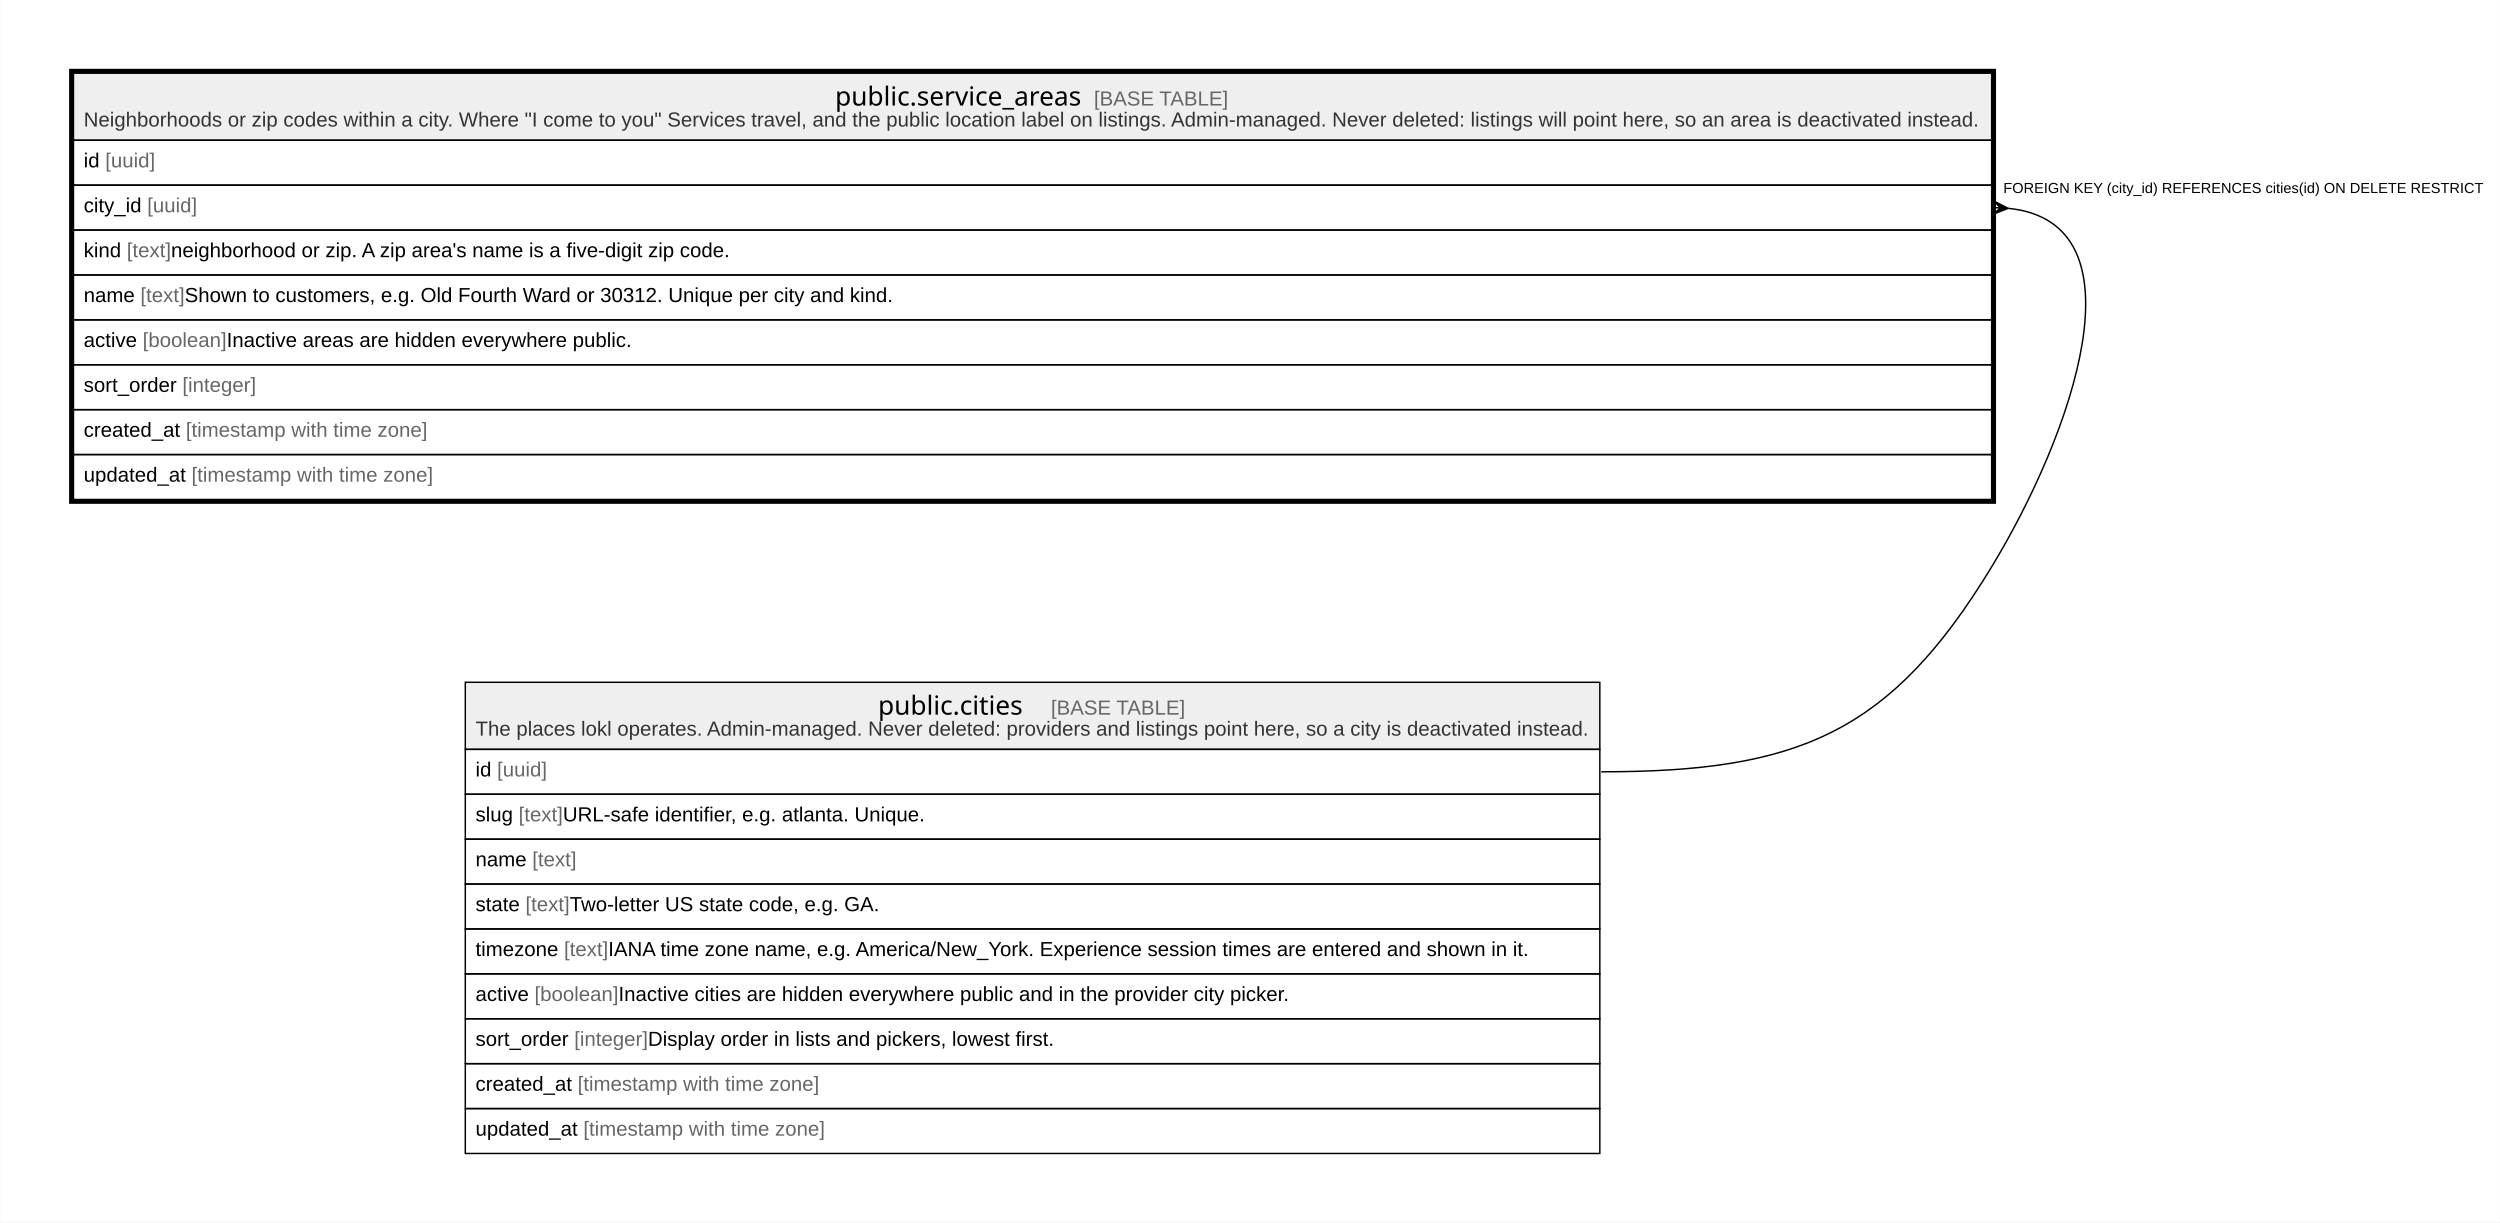
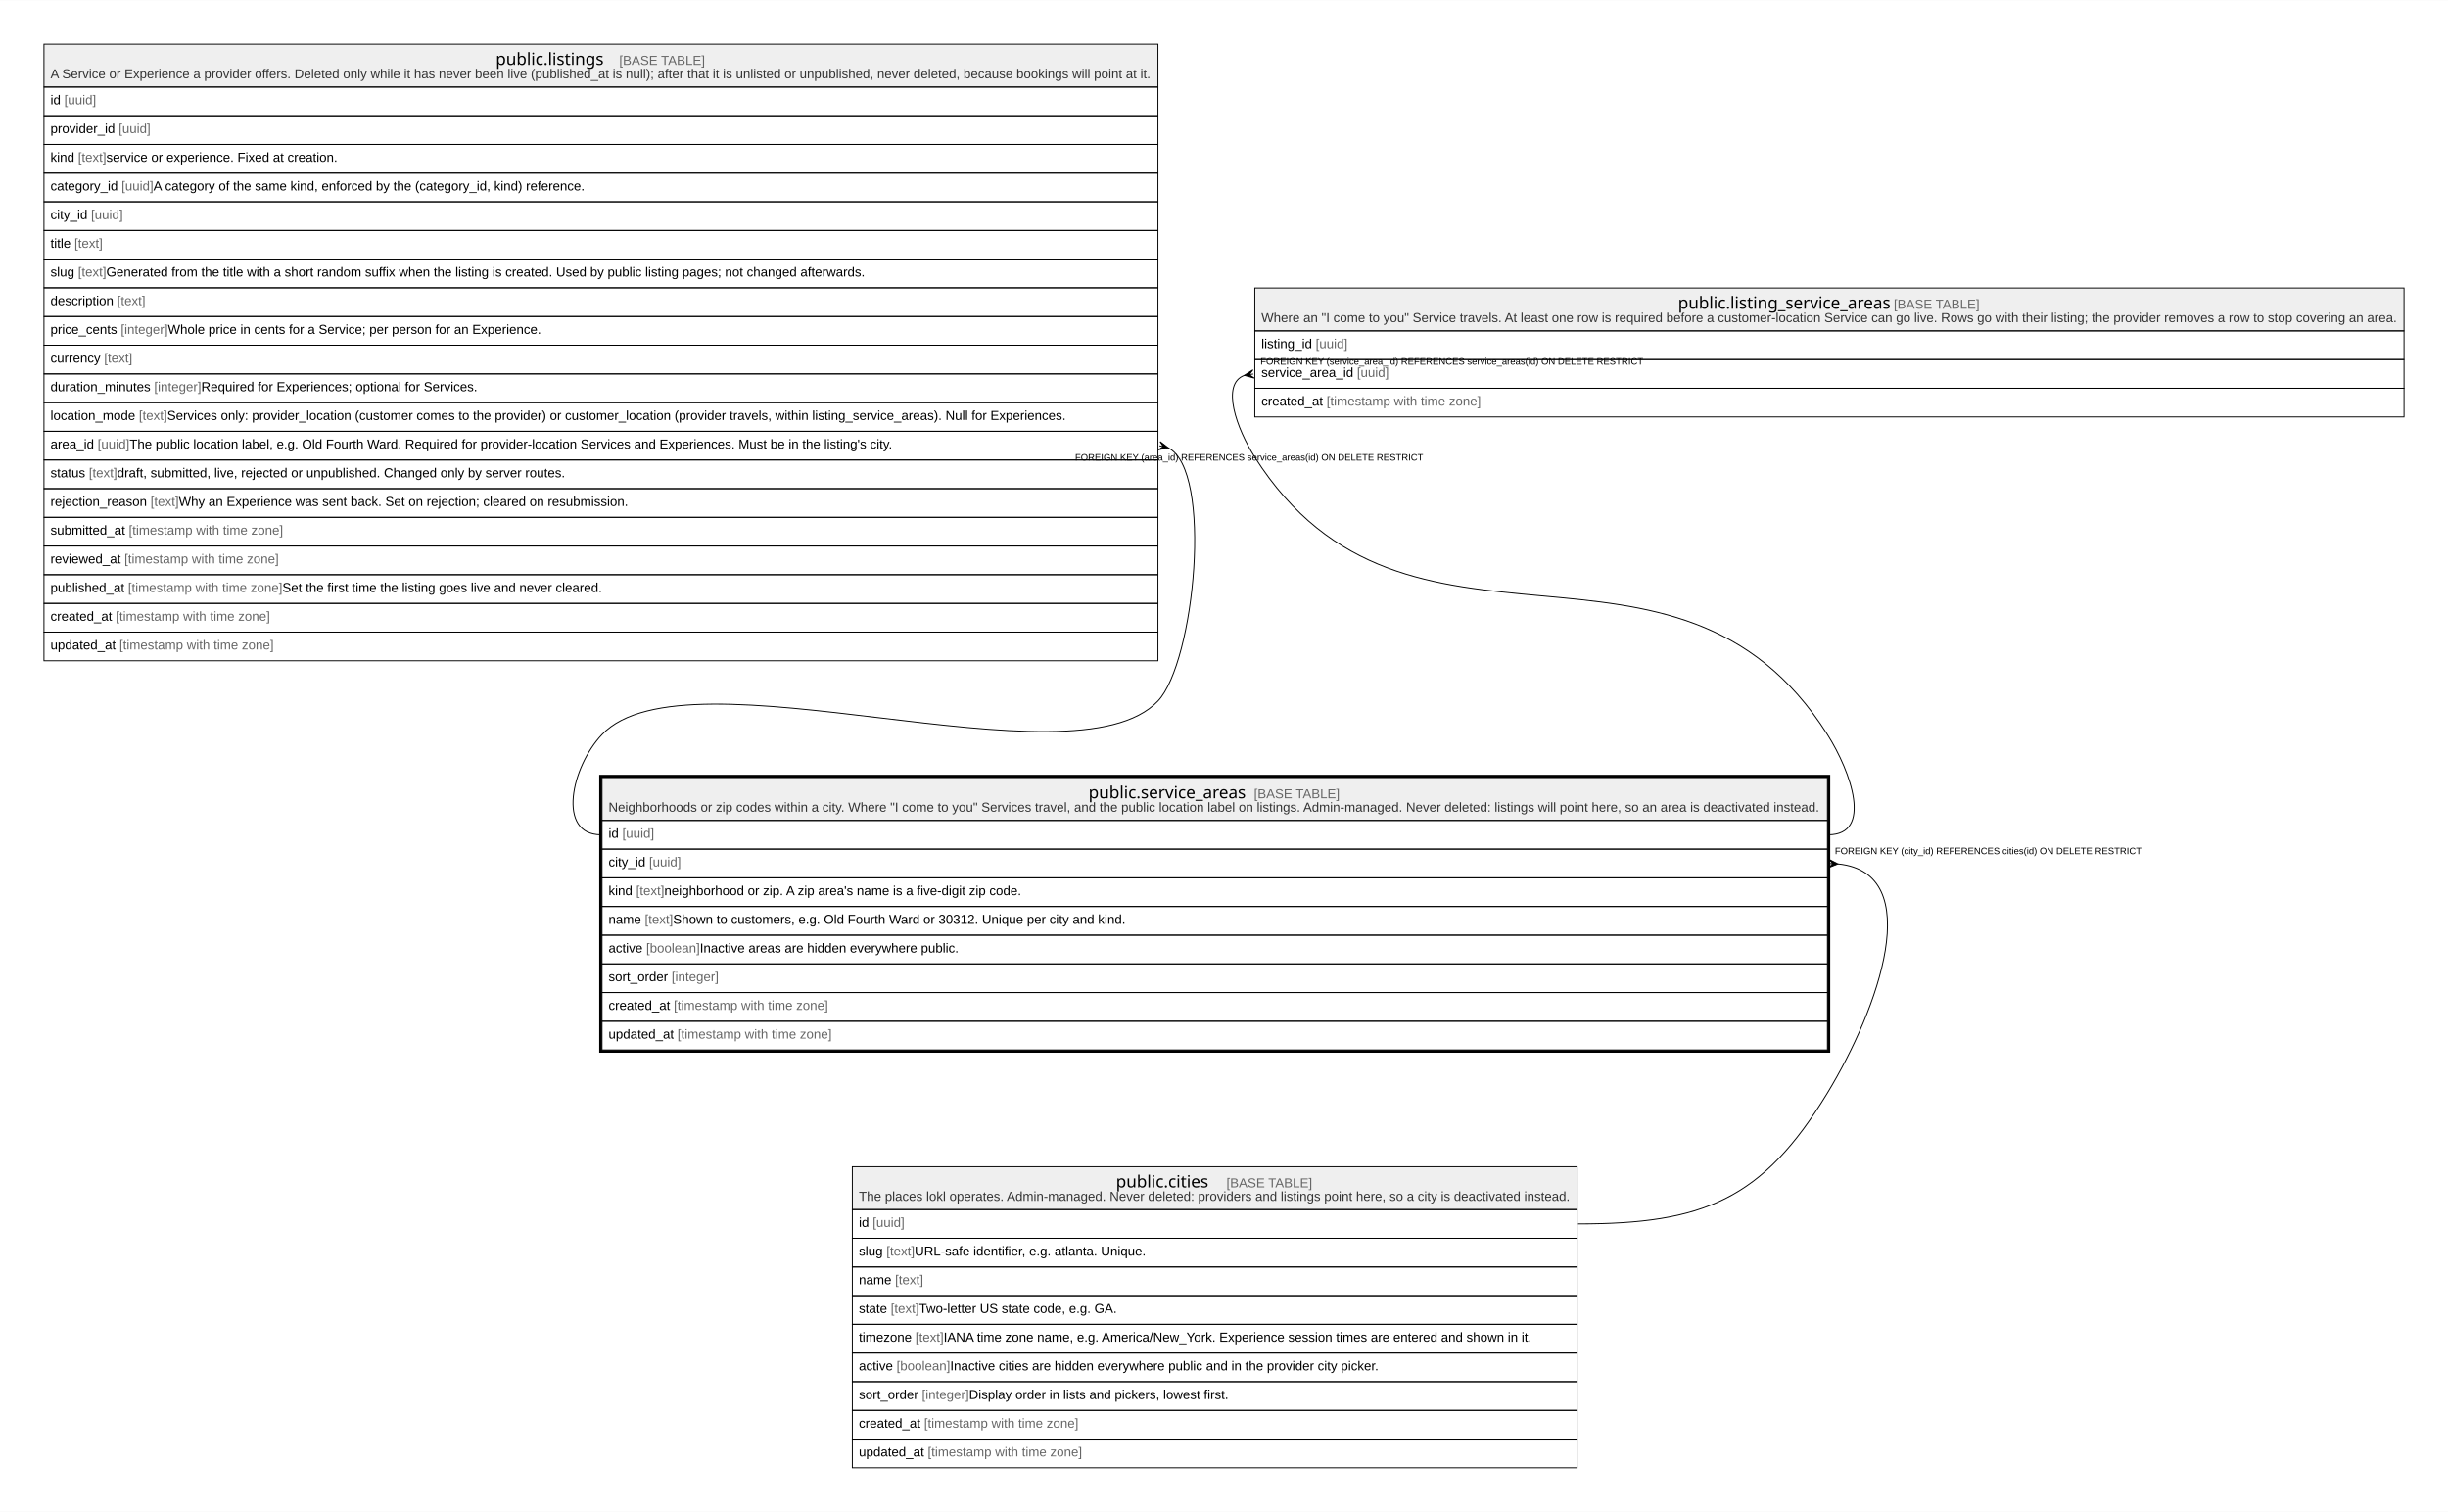
- <svg xmlns="http://www.w3.org/2000/svg" width="1714pt" height="838pt" viewBox="0.00 0.00 1714.43 838.40">
-   <g id="graph0" class="graph" transform="scale(1 1) rotate(0) translate(4 834.4)">
-     <polygon fill="white" stroke="none" points="-4,4 -4,-834.4 1710.43,-834.4 1710.43,4 -4,4" />
+ <svg xmlns="http://www.w3.org/2000/svg" width="2628pt" height="1623pt" viewBox="0.00 0.00 2628.43 1622.80">
+   <g id="graph0" class="graph" transform="scale(1 1) rotate(0) translate(4 1618.8)">
+     <polygon fill="white" stroke="none" points="-4,4 -4,-1618.8 2624.43,-1618.8 2624.43,4 -4,4" />
    <g id="node1" class="node">
-       <polygon fill="#efefef" stroke="none" points="46.2,-738.2 46.2,-784.2 1361.94,-784.2 1361.94,-738.2 46.2,-738.2" />
-       <polygon fill="none" stroke="black" points="46.2,-738.2 46.2,-784.2 1361.94,-784.2 1361.94,-738.2 46.2,-738.2" />
-       <text text-anchor="start" x="568.61" y="-762" font-family="Arial Bold" font-size="18.00">public.service_areas</text>
-       <text text-anchor="start" x="715.04" y="-762" font-family="Arial" font-size="14.00">    </text>
-       <text text-anchor="start" x="746.16" y="-762" font-family="Arial" font-size="14.00" fill="#666666">[BASE TABLE]</text>
-       <text text-anchor="start" x="53.2" y="-747.6" font-family="Arial" font-size="14.00" fill="#333333">Neighborhoods or zip codes within a city. Where "I come to you" Services travel, and the public location label on listings. Admin-managed. Never deleted: listings will point here, so an area is deactivated instead.</text>
-       <polygon fill="none" stroke="black" points="46.2,-707.4 46.2,-738.2 1361.94,-738.2 1361.94,-707.4 46.2,-707.4" />
-       <text text-anchor="start" x="53.2" y="-719.6" font-family="Arial" font-size="14.00">id </text>
-       <text text-anchor="start" x="67.99" y="-719.6" font-family="Arial" font-size="14.00" fill="#666666">[uuid]</text>
-       <polygon fill="none" stroke="black" points="46.2,-676.6 46.2,-707.4 1361.94,-707.4 1361.94,-676.6 46.2,-676.6" />
-       <text text-anchor="start" x="53.2" y="-688.8" font-family="Arial" font-size="14.00">city_id </text>
-       <text text-anchor="start" x="96.77" y="-688.8" font-family="Arial" font-size="14.00" fill="#666666">[uuid]</text>
-       <polygon fill="none" stroke="black" points="46.2,-645.8 46.2,-676.6 1361.94,-676.6 1361.94,-645.8 46.2,-645.8" />
-       <text text-anchor="start" x="53.2" y="-658" font-family="Arial" font-size="14.00">kind </text>
-       <text text-anchor="start" x="82.77" y="-658" font-family="Arial" font-size="14.00" fill="#666666">[text]</text>
-       <text text-anchor="start" x="113.12" y="-658" font-family="Arial" font-size="14.00"> neighborhood or zip. A zip area's name is a five-digit zip code.</text>
-       <polygon fill="none" stroke="black" points="46.2,-615 46.2,-645.8 1361.94,-645.8 1361.94,-615 46.2,-615" />
-       <text text-anchor="start" x="53.2" y="-627.2" font-family="Arial" font-size="14.00">name </text>
-       <text text-anchor="start" x="92.11" y="-627.2" font-family="Arial" font-size="14.00" fill="#666666">[text]</text>
-       <text text-anchor="start" x="122.45" y="-627.2" font-family="Arial" font-size="14.00"> Shown to customers, e.g. Old Fourth Ward or 30312. Unique per city and kind.</text>
-       <polygon fill="none" stroke="black" points="46.2,-584.2 46.2,-615 1361.94,-615 1361.94,-584.2 46.2,-584.2" />
-       <text text-anchor="start" x="53.2" y="-596.4" font-family="Arial" font-size="14.00">active </text>
-       <text text-anchor="start" x="93.66" y="-596.4" font-family="Arial" font-size="14.00" fill="#666666">[boolean]</text>
-       <text text-anchor="start" x="151.27" y="-596.4" font-family="Arial" font-size="14.00"> Inactive areas are hidden everywhere public.</text>
-       <polygon fill="none" stroke="black" points="46.2,-553.4 46.2,-584.2 1361.94,-584.2 1361.94,-553.4 46.2,-553.4" />
-       <text text-anchor="start" x="53.2" y="-565.6" font-family="Arial" font-size="14.00">sort_order </text>
-       <text text-anchor="start" x="120.9" y="-565.6" font-family="Arial" font-size="14.00" fill="#666666">[integer]</text>
-       <polygon fill="none" stroke="black" points="46.2,-522.6 46.2,-553.4 1361.94,-553.4 1361.94,-522.6 46.2,-522.6" />
-       <text text-anchor="start" x="53.2" y="-534.8" font-family="Arial" font-size="14.00">created_at </text>
-       <text text-anchor="start" x="123.25" y="-534.8" font-family="Arial" font-size="14.00" fill="#666666">[timestamp with time zone]</text>
-       <polygon fill="none" stroke="black" points="46.2,-491.8 46.2,-522.6 1361.94,-522.6 1361.94,-491.8 46.2,-491.8" />
-       <text text-anchor="start" x="53.2" y="-504" font-family="Arial" font-size="14.00">updated_at </text>
-       <text text-anchor="start" x="127.16" y="-504" font-family="Arial" font-size="14.00" fill="#666666">[timestamp with time zone]</text>
-       <polygon fill="none" stroke="black" stroke-width="3" points="44.7,-490.3 44.7,-785.7 1363.44,-785.7 1363.44,-490.3 44.7,-490.3" />
+       <polygon fill="#efefef" stroke="none" points="642.38,-738.2 642.38,-784.2 1958.12,-784.2 1958.12,-738.2 642.38,-738.2" />
+       <polygon fill="none" stroke="black" points="642.38,-738.2 642.38,-784.2 1958.12,-784.2 1958.12,-738.2 642.38,-738.2" />
+       <text text-anchor="start" x="1164.79" y="-762" font-family="Arial Bold" font-size="18.00">public.service_areas</text>
+       <text text-anchor="start" x="1311.22" y="-762" font-family="Arial" font-size="14.00">    </text>
+       <text text-anchor="start" x="1342.34" y="-762" font-family="Arial" font-size="14.00" fill="#666666">[BASE TABLE]</text>
+       <text text-anchor="start" x="649.38" y="-747.6" font-family="Arial" font-size="14.00" fill="#333333">Neighborhoods or zip codes within a city. Where "I come to you" Services travel, and the public location label on listings. Admin-managed. Never deleted: listings will point here, so an area is deactivated instead.</text>
+       <polygon fill="none" stroke="black" points="642.38,-707.4 642.38,-738.2 1958.12,-738.2 1958.12,-707.4 642.38,-707.4" />
+       <text text-anchor="start" x="649.38" y="-719.6" font-family="Arial" font-size="14.00">id </text>
+       <text text-anchor="start" x="664.17" y="-719.6" font-family="Arial" font-size="14.00" fill="#666666">[uuid]</text>
+       <polygon fill="none" stroke="black" points="642.38,-676.6 642.38,-707.4 1958.12,-707.4 1958.12,-676.6 642.38,-676.6" />
+       <text text-anchor="start" x="649.38" y="-688.8" font-family="Arial" font-size="14.00">city_id </text>
+       <text text-anchor="start" x="692.95" y="-688.8" font-family="Arial" font-size="14.00" fill="#666666">[uuid]</text>
+       <polygon fill="none" stroke="black" points="642.38,-645.8 642.38,-676.6 1958.12,-676.6 1958.12,-645.8 642.38,-645.8" />
+       <text text-anchor="start" x="649.38" y="-658" font-family="Arial" font-size="14.00">kind </text>
+       <text text-anchor="start" x="678.95" y="-658" font-family="Arial" font-size="14.00" fill="#666666">[text]</text>
+       <text text-anchor="start" x="709.3" y="-658" font-family="Arial" font-size="14.00"> neighborhood or zip. A zip area's name is a five-digit zip code.</text>
+       <polygon fill="none" stroke="black" points="642.38,-615 642.38,-645.8 1958.12,-645.8 1958.12,-615 642.38,-615" />
+       <text text-anchor="start" x="649.38" y="-627.2" font-family="Arial" font-size="14.00">name </text>
+       <text text-anchor="start" x="688.29" y="-627.2" font-family="Arial" font-size="14.00" fill="#666666">[text]</text>
+       <text text-anchor="start" x="718.64" y="-627.2" font-family="Arial" font-size="14.00"> Shown to customers, e.g. Old Fourth Ward or 30312. Unique per city and kind.</text>
+       <polygon fill="none" stroke="black" points="642.38,-584.2 642.38,-615 1958.12,-615 1958.12,-584.2 642.38,-584.2" />
+       <text text-anchor="start" x="649.38" y="-596.4" font-family="Arial" font-size="14.00">active </text>
+       <text text-anchor="start" x="689.84" y="-596.4" font-family="Arial" font-size="14.00" fill="#666666">[boolean]</text>
+       <text text-anchor="start" x="747.45" y="-596.4" font-family="Arial" font-size="14.00"> Inactive areas are hidden everywhere public.</text>
+       <polygon fill="none" stroke="black" points="642.38,-553.4 642.38,-584.2 1958.12,-584.2 1958.12,-553.4 642.38,-553.4" />
+       <text text-anchor="start" x="649.38" y="-565.6" font-family="Arial" font-size="14.00">sort_order </text>
+       <text text-anchor="start" x="717.08" y="-565.6" font-family="Arial" font-size="14.00" fill="#666666">[integer]</text>
+       <polygon fill="none" stroke="black" points="642.38,-522.6 642.38,-553.4 1958.12,-553.4 1958.12,-522.6 642.38,-522.6" />
+       <text text-anchor="start" x="649.38" y="-534.8" font-family="Arial" font-size="14.00">created_at </text>
+       <text text-anchor="start" x="719.43" y="-534.8" font-family="Arial" font-size="14.00" fill="#666666">[timestamp with time zone]</text>
+       <polygon fill="none" stroke="black" points="642.38,-491.8 642.38,-522.6 1958.12,-522.6 1958.12,-491.8 642.38,-491.8" />
+       <text text-anchor="start" x="649.38" y="-504" font-family="Arial" font-size="14.00">updated_at </text>
+       <text text-anchor="start" x="723.34" y="-504" font-family="Arial" font-size="14.00" fill="#666666">[timestamp with time zone]</text>
+       <polygon fill="none" stroke="black" stroke-width="3" points="640.88,-490.3 640.88,-785.7 1959.62,-785.7 1959.62,-490.3 640.88,-490.3" />
+     </g>
+     <g id="node4" class="node">
+       <polygon fill="#efefef" stroke="none" points="911.15,-320.4 911.15,-366.4 1689.35,-366.4 1689.35,-320.4 911.15,-320.4" />
+       <polygon fill="none" stroke="black" points="911.15,-320.4 911.15,-366.4 1689.35,-366.4 1689.35,-320.4 911.15,-320.4" />
+       <text text-anchor="start" x="1194.27" y="-344.2" font-family="Arial Bold" font-size="18.00">public.cities</text>
+       <text text-anchor="start" x="1281.75" y="-344.2" font-family="Arial" font-size="14.00">    </text>
+       <text text-anchor="start" x="1312.86" y="-344.2" font-family="Arial" font-size="14.00" fill="#666666">[BASE TABLE]</text>
+       <text text-anchor="start" x="918.15" y="-329.8" font-family="Arial" font-size="14.00" fill="#333333">The places lokl operates. Admin-managed. Never deleted: providers and listings point here, so a city is deactivated instead.</text>
+       <polygon fill="none" stroke="black" points="911.15,-289.6 911.15,-320.4 1689.35,-320.4 1689.35,-289.6 911.15,-289.6" />
+       <text text-anchor="start" x="918.15" y="-301.8" font-family="Arial" font-size="14.00">id </text>
+       <text text-anchor="start" x="932.94" y="-301.8" font-family="Arial" font-size="14.00" fill="#666666">[uuid]</text>
+       <polygon fill="none" stroke="black" points="911.15,-258.8 911.15,-289.6 1689.35,-289.6 1689.35,-258.8 911.15,-258.8" />
+       <text text-anchor="start" x="918.15" y="-271" font-family="Arial" font-size="14.00">slug </text>
+       <text text-anchor="start" x="947.73" y="-271" font-family="Arial" font-size="14.00" fill="#666666">[text]</text>
+       <text text-anchor="start" x="978.07" y="-271" font-family="Arial" font-size="14.00"> URL-safe identifier, e.g. atlanta. Unique.</text>
+       <polygon fill="none" stroke="black" points="911.15,-228 911.15,-258.8 1689.35,-258.8 1689.35,-228 911.15,-228" />
+       <text text-anchor="start" x="918.15" y="-240.2" font-family="Arial" font-size="14.00">name </text>
+       <text text-anchor="start" x="957.06" y="-240.2" font-family="Arial" font-size="14.00" fill="#666666">[text]</text>
+       <polygon fill="none" stroke="black" points="911.15,-197.2 911.15,-228 1689.35,-228 1689.35,-197.2 911.15,-197.2" />
+       <text text-anchor="start" x="918.15" y="-209.4" font-family="Arial" font-size="14.00">state </text>
+       <text text-anchor="start" x="952.4" y="-209.4" font-family="Arial" font-size="14.00" fill="#666666">[text]</text>
+       <text text-anchor="start" x="982.74" y="-209.4" font-family="Arial" font-size="14.00"> Two-letter US state code, e.g. GA.</text>
+       <polygon fill="none" stroke="black" points="911.15,-166.4 911.15,-197.2 1689.35,-197.2 1689.35,-166.4 911.15,-166.4" />
+       <text text-anchor="start" x="918.15" y="-178.6" font-family="Arial" font-size="14.00">timezone </text>
+       <text text-anchor="start" x="978.85" y="-178.6" font-family="Arial" font-size="14.00" fill="#666666">[text]</text>
+       <text text-anchor="start" x="1009.2" y="-178.6" font-family="Arial" font-size="14.00"> IANA time zone name, e.g. America/New_York. Experience session times are entered and shown in it.</text>
+       <polygon fill="none" stroke="black" points="911.15,-135.6 911.15,-166.4 1689.35,-166.4 1689.35,-135.6 911.15,-135.6" />
+       <text text-anchor="start" x="918.15" y="-147.8" font-family="Arial" font-size="14.00">active </text>
+       <text text-anchor="start" x="958.62" y="-147.8" font-family="Arial" font-size="14.00" fill="#666666">[boolean]</text>
+       <text text-anchor="start" x="1016.22" y="-147.8" font-family="Arial" font-size="14.00"> Inactive cities are hidden everywhere public and in the provider city picker.</text>
+       <polygon fill="none" stroke="black" points="911.15,-104.8 911.15,-135.6 1689.35,-135.6 1689.35,-104.8 911.15,-104.8" />
+       <text text-anchor="start" x="918.15" y="-117" font-family="Arial" font-size="14.00">sort_order </text>
+       <text text-anchor="start" x="985.85" y="-117" font-family="Arial" font-size="14.00" fill="#666666">[integer]</text>
+       <text text-anchor="start" x="1036.44" y="-117" font-family="Arial" font-size="14.00"> Display order in lists and pickers, lowest first.</text>
+       <polygon fill="none" stroke="black" points="911.15,-74 911.15,-104.8 1689.35,-104.8 1689.35,-74 911.15,-74" />
+       <text text-anchor="start" x="918.15" y="-86.2" font-family="Arial" font-size="14.00">created_at </text>
+       <text text-anchor="start" x="988.2" y="-86.2" font-family="Arial" font-size="14.00" fill="#666666">[timestamp with time zone]</text>
+       <polygon fill="none" stroke="black" points="911.15,-43.2 911.15,-74 1689.35,-74 1689.35,-43.2 911.15,-43.2" />
+       <text text-anchor="start" x="918.15" y="-55.4" font-family="Arial" font-size="14.00">updated_at </text>
+       <text text-anchor="start" x="992.11" y="-55.4" font-family="Arial" font-size="14.00" fill="#666666">[timestamp with time zone]</text>
+     </g>
+     <g id="edge3" class="edge">
+       <path fill="none" stroke="black" d="M1969.5,-691.5C2065.07,-681.92 2013.07,-536.1 1958.12,-445.6 1888.36,-330.7 1824.77,-305 1690.35,-305" />
+       <polygon fill="black" stroke="black" points="1969.44,-691.5 1959.24,-687.49 1964.12,-691.76 1959.79,-691.97 1959.79,-691.97 1959.79,-691.97 1964.12,-691.76 1959.67,-696.48 1969.44,-691.5" />
+       <text text-anchor="start" x="1966.12" y="-702" font-family="Arial" font-size="10.00">FOREIGN KEY (city_id) REFERENCES cities(id) ON DELETE RESTRICT</text>
    </g>
    <g id="node2" class="node">
-       <polygon fill="#efefef" stroke="none" points="314.97,-320.4 314.97,-366.4 1093.17,-366.4 1093.17,-320.4 314.97,-320.4" />
-       <polygon fill="none" stroke="black" points="314.97,-320.4 314.97,-366.4 1093.17,-366.4 1093.17,-320.4 314.97,-320.4" />
-       <text text-anchor="start" x="598.09" y="-344.2" font-family="Arial Bold" font-size="18.00">public.cities</text>
-       <text text-anchor="start" x="685.56" y="-344.2" font-family="Arial" font-size="14.00">    </text>
-       <text text-anchor="start" x="716.68" y="-344.2" font-family="Arial" font-size="14.00" fill="#666666">[BASE TABLE]</text>
-       <text text-anchor="start" x="321.97" y="-329.8" font-family="Arial" font-size="14.00" fill="#333333">The places lokl operates. Admin-managed. Never deleted: providers and listings point here, so a city is deactivated instead.</text>
-       <polygon fill="none" stroke="black" points="314.97,-289.6 314.97,-320.4 1093.17,-320.4 1093.17,-289.6 314.97,-289.6" />
-       <text text-anchor="start" x="321.97" y="-301.8" font-family="Arial" font-size="14.00">id </text>
-       <text text-anchor="start" x="336.76" y="-301.8" font-family="Arial" font-size="14.00" fill="#666666">[uuid]</text>
-       <polygon fill="none" stroke="black" points="314.97,-258.8 314.97,-289.6 1093.17,-289.6 1093.17,-258.8 314.97,-258.8" />
-       <text text-anchor="start" x="321.97" y="-271" font-family="Arial" font-size="14.00">slug </text>
-       <text text-anchor="start" x="351.54" y="-271" font-family="Arial" font-size="14.00" fill="#666666">[text]</text>
-       <text text-anchor="start" x="381.89" y="-271" font-family="Arial" font-size="14.00"> URL-safe identifier, e.g. atlanta. Unique.</text>
-       <polygon fill="none" stroke="black" points="314.97,-228 314.97,-258.8 1093.17,-258.8 1093.17,-228 314.97,-228" />
-       <text text-anchor="start" x="321.97" y="-240.2" font-family="Arial" font-size="14.00">name </text>
-       <text text-anchor="start" x="360.88" y="-240.2" font-family="Arial" font-size="14.00" fill="#666666">[text]</text>
-       <polygon fill="none" stroke="black" points="314.97,-197.2 314.97,-228 1093.17,-228 1093.17,-197.2 314.97,-197.2" />
-       <text text-anchor="start" x="321.97" y="-209.4" font-family="Arial" font-size="14.00">state </text>
-       <text text-anchor="start" x="356.21" y="-209.4" font-family="Arial" font-size="14.00" fill="#666666">[text]</text>
-       <text text-anchor="start" x="386.56" y="-209.4" font-family="Arial" font-size="14.00"> Two-letter US state code, e.g. GA.</text>
-       <polygon fill="none" stroke="black" points="314.97,-166.4 314.97,-197.2 1093.17,-197.2 1093.17,-166.4 314.97,-166.4" />
-       <text text-anchor="start" x="321.97" y="-178.6" font-family="Arial" font-size="14.00">timezone </text>
-       <text text-anchor="start" x="382.67" y="-178.6" font-family="Arial" font-size="14.00" fill="#666666">[text]</text>
-       <text text-anchor="start" x="413.01" y="-178.6" font-family="Arial" font-size="14.00"> IANA time zone name, e.g. America/New_York. Experience session times are entered and shown in it.</text>
-       <polygon fill="none" stroke="black" points="314.97,-135.6 314.97,-166.4 1093.17,-166.4 1093.17,-135.6 314.97,-135.6" />
-       <text text-anchor="start" x="321.97" y="-147.8" font-family="Arial" font-size="14.00">active </text>
-       <text text-anchor="start" x="362.43" y="-147.8" font-family="Arial" font-size="14.00" fill="#666666">[boolean]</text>
-       <text text-anchor="start" x="420.04" y="-147.8" font-family="Arial" font-size="14.00"> Inactive cities are hidden everywhere public and in the provider city picker.</text>
-       <polygon fill="none" stroke="black" points="314.97,-104.8 314.97,-135.6 1093.17,-135.6 1093.17,-104.8 314.97,-104.8" />
-       <text text-anchor="start" x="321.97" y="-117" font-family="Arial" font-size="14.00">sort_order </text>
-       <text text-anchor="start" x="389.67" y="-117" font-family="Arial" font-size="14.00" fill="#666666">[integer]</text>
-       <text text-anchor="start" x="440.25" y="-117" font-family="Arial" font-size="14.00"> Display order in lists and pickers, lowest first.</text>
-       <polygon fill="none" stroke="black" points="314.97,-74 314.97,-104.8 1093.17,-104.8 1093.17,-74 314.97,-74" />
-       <text text-anchor="start" x="321.97" y="-86.2" font-family="Arial" font-size="14.00">created_at </text>
-       <text text-anchor="start" x="392.02" y="-86.2" font-family="Arial" font-size="14.00" fill="#666666">[timestamp with time zone]</text>
-       <polygon fill="none" stroke="black" points="314.97,-43.2 314.97,-74 1093.17,-74 1093.17,-43.2 314.97,-43.2" />
-       <text text-anchor="start" x="321.97" y="-55.4" font-family="Arial" font-size="14.00">updated_at </text>
-       <text text-anchor="start" x="395.93" y="-55.4" font-family="Arial" font-size="14.00" fill="#666666">[timestamp with time zone]</text>
+       <polygon fill="#efefef" stroke="none" points="43.2,-1525.6 43.2,-1571.6 1239.3,-1571.6 1239.3,-1525.6 43.2,-1525.6" />
+       <polygon fill="none" stroke="black" points="43.2,-1525.6 43.2,-1571.6 1239.3,-1571.6 1239.3,-1525.6 43.2,-1525.6" />
+       <text text-anchor="start" x="528.26" y="-1549.4" font-family="Arial Bold" font-size="18.00">public.listings</text>
+       <text text-anchor="start" x="629.76" y="-1549.4" font-family="Arial" font-size="14.00">    </text>
+       <text text-anchor="start" x="660.88" y="-1549.4" font-family="Arial" font-size="14.00" fill="#666666">[BASE TABLE]</text>
+       <text text-anchor="start" x="50.2" y="-1535" font-family="Arial" font-size="14.00" fill="#333333">A Service or Experience a provider offers. Deleted only while it has never been live (published_at is null); after that it is unlisted or unpublished, never deleted, because bookings will point at it.</text>
+       <polygon fill="none" stroke="black" points="43.2,-1494.8 43.2,-1525.6 1239.3,-1525.6 1239.3,-1494.8 43.2,-1494.8" />
+       <text text-anchor="start" x="50.2" y="-1507" font-family="Arial" font-size="14.00">id </text>
+       <text text-anchor="start" x="64.99" y="-1507" font-family="Arial" font-size="14.00" fill="#666666">[uuid]</text>
+       <polygon fill="none" stroke="black" points="43.2,-1464 43.2,-1494.8 1239.3,-1494.8 1239.3,-1464 43.2,-1464" />
+       <text text-anchor="start" x="50.2" y="-1476.2" font-family="Arial" font-size="14.00">provider_id </text>
+       <text text-anchor="start" x="123.35" y="-1476.2" font-family="Arial" font-size="14.00" fill="#666666">[uuid]</text>
+       <polygon fill="none" stroke="black" points="43.2,-1433.2 43.2,-1464 1239.3,-1464 1239.3,-1433.2 43.2,-1433.2" />
+       <text text-anchor="start" x="50.2" y="-1445.4" font-family="Arial" font-size="14.00">kind </text>
+       <text text-anchor="start" x="79.77" y="-1445.4" font-family="Arial" font-size="14.00" fill="#666666">[text]</text>
+       <text text-anchor="start" x="110.12" y="-1445.4" font-family="Arial" font-size="14.00"> service or experience. Fixed at creation.</text>
+       <polygon fill="none" stroke="black" points="43.2,-1402.4 43.2,-1433.2 1239.3,-1433.2 1239.3,-1402.4 43.2,-1402.4" />
+       <text text-anchor="start" x="50.2" y="-1414.6" font-family="Arial" font-size="14.00">category_id </text>
+       <text text-anchor="start" x="126.47" y="-1414.6" font-family="Arial" font-size="14.00" fill="#666666">[uuid]</text>
+       <text text-anchor="start" x="160.72" y="-1414.6" font-family="Arial" font-size="14.00"> A category of the same kind, enforced by the (category_id, kind) reference.</text>
+       <polygon fill="none" stroke="black" points="43.2,-1371.6 43.2,-1402.4 1239.3,-1402.4 1239.3,-1371.6 43.2,-1371.6" />
+       <text text-anchor="start" x="50.2" y="-1383.8" font-family="Arial" font-size="14.00">city_id </text>
+       <text text-anchor="start" x="93.77" y="-1383.8" font-family="Arial" font-size="14.00" fill="#666666">[uuid]</text>
+       <polygon fill="none" stroke="black" points="43.2,-1340.8 43.2,-1371.6 1239.3,-1371.6 1239.3,-1340.8 43.2,-1340.8" />
+       <text text-anchor="start" x="50.2" y="-1353" font-family="Arial" font-size="14.00">title </text>
+       <text text-anchor="start" x="75.88" y="-1353" font-family="Arial" font-size="14.00" fill="#666666">[text]</text>
+       <polygon fill="none" stroke="black" points="43.2,-1310 43.2,-1340.8 1239.3,-1340.8 1239.3,-1310 43.2,-1310" />
+       <text text-anchor="start" x="50.2" y="-1322.2" font-family="Arial" font-size="14.00">slug </text>
+       <text text-anchor="start" x="79.77" y="-1322.2" font-family="Arial" font-size="14.00" fill="#666666">[text]</text>
+       <text text-anchor="start" x="110.12" y="-1322.2" font-family="Arial" font-size="14.00"> Generated from the title with a short random suffix when the listing is created. Used by public listing pages; not changed afterwards.</text>
+       <polygon fill="none" stroke="black" points="43.2,-1279.2 43.2,-1310 1239.3,-1310 1239.3,-1279.2 43.2,-1279.2" />
+       <text text-anchor="start" x="50.2" y="-1291.4" font-family="Arial" font-size="14.00">description </text>
+       <text text-anchor="start" x="121.79" y="-1291.4" font-family="Arial" font-size="14.00" fill="#666666">[text]</text>
+       <polygon fill="none" stroke="black" points="43.2,-1248.4 43.2,-1279.2 1239.3,-1279.2 1239.3,-1248.4 43.2,-1248.4" />
+       <text text-anchor="start" x="50.2" y="-1260.6" font-family="Arial" font-size="14.00">price_cents </text>
+       <text text-anchor="start" x="125.68" y="-1260.6" font-family="Arial" font-size="14.00" fill="#666666">[integer]</text>
+       <text text-anchor="start" x="176.27" y="-1260.6" font-family="Arial" font-size="14.00"> Whole price in cents for a Service; per person for an Experience.</text>
+       <polygon fill="none" stroke="black" points="43.2,-1217.6 43.2,-1248.4 1239.3,-1248.4 1239.3,-1217.6 43.2,-1217.6" />
+       <text text-anchor="start" x="50.2" y="-1229.8" font-family="Arial" font-size="14.00">currency </text>
+       <text text-anchor="start" x="107.77" y="-1229.8" font-family="Arial" font-size="14.00" fill="#666666">[text]</text>
+       <polygon fill="none" stroke="black" points="43.2,-1186.8 43.2,-1217.6 1239.3,-1217.6 1239.3,-1186.8 43.2,-1186.8" />
+       <text text-anchor="start" x="50.2" y="-1199" font-family="Arial" font-size="14.00">duration_minutes </text>
+       <text text-anchor="start" x="161.49" y="-1199" font-family="Arial" font-size="14.00" fill="#666666">[integer]</text>
+       <text text-anchor="start" x="212.08" y="-1199" font-family="Arial" font-size="14.00"> Required for Experiences; optional for Services.</text>
+       <polygon fill="none" stroke="black" points="43.2,-1156 43.2,-1186.8 1239.3,-1186.8 1239.3,-1156 43.2,-1156" />
+       <text text-anchor="start" x="50.2" y="-1168.2" font-family="Arial" font-size="14.00">location_mode </text>
+       <text text-anchor="start" x="145.15" y="-1168.2" font-family="Arial" font-size="14.00" fill="#666666">[text]</text>
+       <text text-anchor="start" x="175.5" y="-1168.2" font-family="Arial" font-size="14.00"> Services only: provider_location (customer comes to the provider) or customer_location (provider travels, within listing_service_areas). Null for Experiences.</text>
+       <polygon fill="none" stroke="black" points="43.2,-1125.2 43.2,-1156 1239.3,-1156 1239.3,-1125.2 43.2,-1125.2" />
+       <text text-anchor="start" x="50.2" y="-1137.4" font-family="Arial" font-size="14.00">area_id </text>
+       <text text-anchor="start" x="100.79" y="-1137.4" font-family="Arial" font-size="14.00" fill="#666666">[uuid]</text>
+       <text text-anchor="start" x="135.04" y="-1137.4" font-family="Arial" font-size="14.00"> The public location label, e.g. Old Fourth Ward. Required for provider-location Services and Experiences. Must be in the listing's city.</text>
+       <polygon fill="none" stroke="black" points="43.2,-1094.4 43.2,-1125.2 1239.3,-1125.2 1239.3,-1094.4 43.2,-1094.4" />
+       <text text-anchor="start" x="50.2" y="-1106.6" font-family="Arial" font-size="14.00">status </text>
+       <text text-anchor="start" x="91.44" y="-1106.6" font-family="Arial" font-size="14.00" fill="#666666">[text]</text>
+       <text text-anchor="start" x="121.79" y="-1106.6" font-family="Arial" font-size="14.00"> draft, submitted, live, rejected or unpublished. Changed only by server routes.</text>
+       <polygon fill="none" stroke="black" points="43.2,-1063.6 43.2,-1094.4 1239.3,-1094.4 1239.3,-1063.6 43.2,-1063.6" />
+       <text text-anchor="start" x="50.2" y="-1075.8" font-family="Arial" font-size="14.00">rejection_reason </text>
+       <text text-anchor="start" x="157.6" y="-1075.8" font-family="Arial" font-size="14.00" fill="#666666">[text]</text>
+       <text text-anchor="start" x="187.94" y="-1075.8" font-family="Arial" font-size="14.00"> Why an Experience was sent back. Set on rejection; cleared on resubmission.</text>
+       <polygon fill="none" stroke="black" points="43.2,-1032.8 43.2,-1063.6 1239.3,-1063.6 1239.3,-1032.8 43.2,-1032.8" />
+       <text text-anchor="start" x="50.2" y="-1045" font-family="Arial" font-size="14.00">submitted_at </text>
+       <text text-anchor="start" x="134.25" y="-1045" font-family="Arial" font-size="14.00" fill="#666666">[timestamp with time zone]</text>
+       <polygon fill="none" stroke="black" points="43.2,-1002 43.2,-1032.8 1239.3,-1032.8 1239.3,-1002 43.2,-1002" />
+       <text text-anchor="start" x="50.2" y="-1014.2" font-family="Arial" font-size="14.00">reviewed_at </text>
+       <text text-anchor="start" x="129.58" y="-1014.2" font-family="Arial" font-size="14.00" fill="#666666">[timestamp with time zone]</text>
+       <polygon fill="none" stroke="black" points="43.2,-971.2 43.2,-1002 1239.3,-1002 1239.3,-971.2 43.2,-971.2" />
+       <text text-anchor="start" x="50.2" y="-983.4" font-family="Arial" font-size="14.00">published_at </text>
+       <text text-anchor="start" x="133.49" y="-983.4" font-family="Arial" font-size="14.00" fill="#666666">[timestamp with time zone]</text>
+       <text text-anchor="start" x="299.21" y="-983.4" font-family="Arial" font-size="14.00"> Set the first time the listing goes live and never cleared.</text>
+       <polygon fill="none" stroke="black" points="43.2,-940.4 43.2,-971.2 1239.3,-971.2 1239.3,-940.4 43.2,-940.4" />
+       <text text-anchor="start" x="50.2" y="-952.6" font-family="Arial" font-size="14.00">created_at </text>
+       <text text-anchor="start" x="120.25" y="-952.6" font-family="Arial" font-size="14.00" fill="#666666">[timestamp with time zone]</text>
+       <polygon fill="none" stroke="black" points="43.2,-909.6 43.2,-940.4 1239.3,-940.4 1239.3,-909.6 43.2,-909.6" />
+       <text text-anchor="start" x="50.2" y="-921.8" font-family="Arial" font-size="14.00">updated_at </text>
+       <text text-anchor="start" x="124.16" y="-921.8" font-family="Arial" font-size="14.00" fill="#666666">[timestamp with time zone]</text>
    </g>
    <g id="edge1" class="edge">
-       <path fill="none" stroke="black" d="M1373.31,-691.5C1468.88,-681.92 1416.89,-536.1 1361.94,-445.6 1292.18,-330.7 1228.59,-305 1094.17,-305" />
-       <polygon fill="black" stroke="black" points="1373.26,-691.5 1363.06,-687.49 1367.93,-691.76 1363.61,-691.97 1363.61,-691.97 1363.61,-691.97 1367.93,-691.76 1363.49,-696.48 1373.26,-691.5" />
-       <text text-anchor="start" x="1369.94" y="-702" font-family="Arial" font-size="10.00">FOREIGN KEY (city_id) REFERENCES cities(id) ON DELETE RESTRICT</text>
+       <path fill="none" stroke="black" d="M1250.19,-1138.32C1298.81,-1114.29 1278.7,-908.09 1239.3,-866.4 1148.03,-769.81 733.93,-926.73 642.38,-830.4 609.44,-795.73 593.56,-722.8 641.38,-722.8" />
+       <polygon fill="black" stroke="black" points="1250.37,-1138.27 1239.62,-1136.14 1245.18,-1139.47 1240.96,-1140.45 1240.96,-1140.45 1240.96,-1140.45 1245.18,-1139.47 1241.64,-1144.91 1250.37,-1138.27" />
+       <text text-anchor="start" x="1150.31" y="-1124.6" font-family="Arial" font-size="10.00">FOREIGN KEY (area_id) REFERENCES service_areas(id) ON DELETE RESTRICT</text>
+     </g>
+     <g id="node3" class="node">
+       <polygon fill="#efefef" stroke="none" points="1343.28,-1263.8 1343.28,-1309.8 2577.23,-1309.8 2577.23,-1263.8 1343.28,-1263.8" />
+       <polygon fill="none" stroke="black" points="1343.28,-1263.8 1343.28,-1309.8 2577.23,-1309.8 2577.23,-1263.8 1343.28,-1263.8" />
+       <text text-anchor="start" x="1797.79" y="-1287.6" font-family="Arial Bold" font-size="18.00">public.listing_service_areas</text>
+       <text text-anchor="start" x="1998.22" y="-1287.6" font-family="Arial" font-size="14.00">    </text>
+       <text text-anchor="start" x="2029.34" y="-1287.6" font-family="Arial" font-size="14.00" fill="#666666">[BASE TABLE]</text>
+       <text text-anchor="start" x="1350.28" y="-1273.2" font-family="Arial" font-size="14.00" fill="#333333">Where an "I come to you" Service travels. At least one row is required before a customer-location Service can go live. Rows go with their listing; the provider removes a row to stop covering an area.</text>
+       <polygon fill="none" stroke="black" points="1343.28,-1233 1343.28,-1263.8 2577.23,-1263.8 2577.23,-1233 1343.28,-1233" />
+       <text text-anchor="start" x="1350.28" y="-1245.2" font-family="Arial" font-size="14.00">listing_id </text>
+       <text text-anchor="start" x="1408.64" y="-1245.2" font-family="Arial" font-size="14.00" fill="#666666">[uuid]</text>
+       <polygon fill="none" stroke="black" points="1343.28,-1202.2 1343.28,-1233 2577.23,-1233 2577.23,-1202.2 1343.28,-1202.2" />
+       <text text-anchor="start" x="1350.28" y="-1214.4" font-family="Arial" font-size="14.00">service_area_id </text>
+       <text text-anchor="start" x="1453" y="-1214.4" font-family="Arial" font-size="14.00" fill="#666666">[uuid]</text>
+       <polygon fill="none" stroke="black" points="1343.28,-1171.4 1343.28,-1202.2 2577.23,-1202.2 2577.23,-1171.4 1343.28,-1171.4" />
+       <text text-anchor="start" x="1350.28" y="-1183.6" font-family="Arial" font-size="14.00">created_at </text>
+       <text text-anchor="start" x="1420.33" y="-1183.6" font-family="Arial" font-size="14.00" fill="#666666">[timestamp with time zone]</text>
+     </g>
+     <g id="edge2" class="edge">
+       <path fill="none" stroke="black" d="M1332.28,-1216.07C1306.36,-1206.9 1324.07,-1158.47 1343.28,-1128.2 1505.97,-871.83 1795.68,-1086.92 1958.12,-830.4 1983.71,-790 2006.95,-722.8 1959.12,-722.8" />
+       <polygon fill="black" stroke="black" points="1332.06,-1216.04 1341.27,-1222 1337.34,-1216.85 1341.62,-1217.5 1341.62,-1217.5 1341.62,-1217.5 1337.34,-1216.85 1342.63,-1213.1 1332.06,-1216.04" />
+       <text text-anchor="start" x="1349.28" y="-1227.6" font-family="Arial" font-size="10.00">FOREIGN KEY (service_area_id) REFERENCES service_areas(id) ON DELETE RESTRICT</text>
    </g>
  </g>
</svg>
